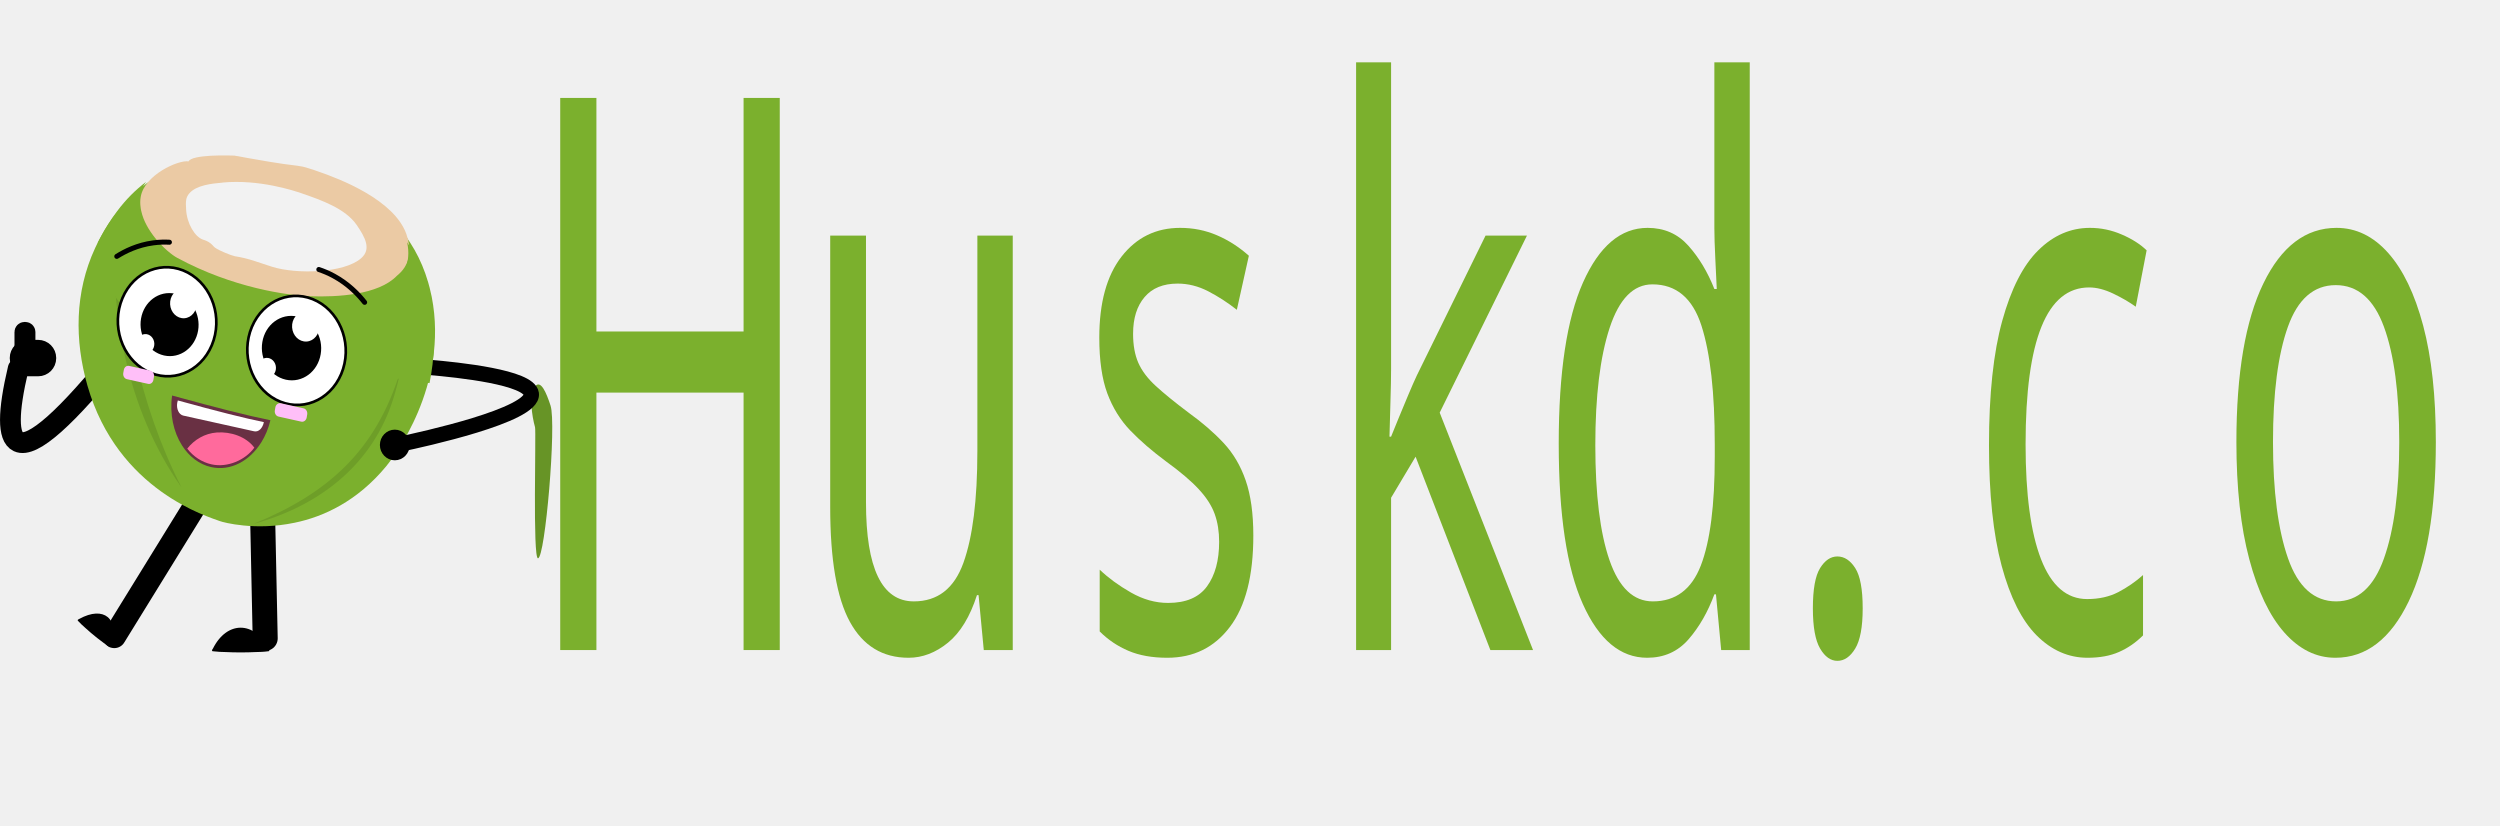
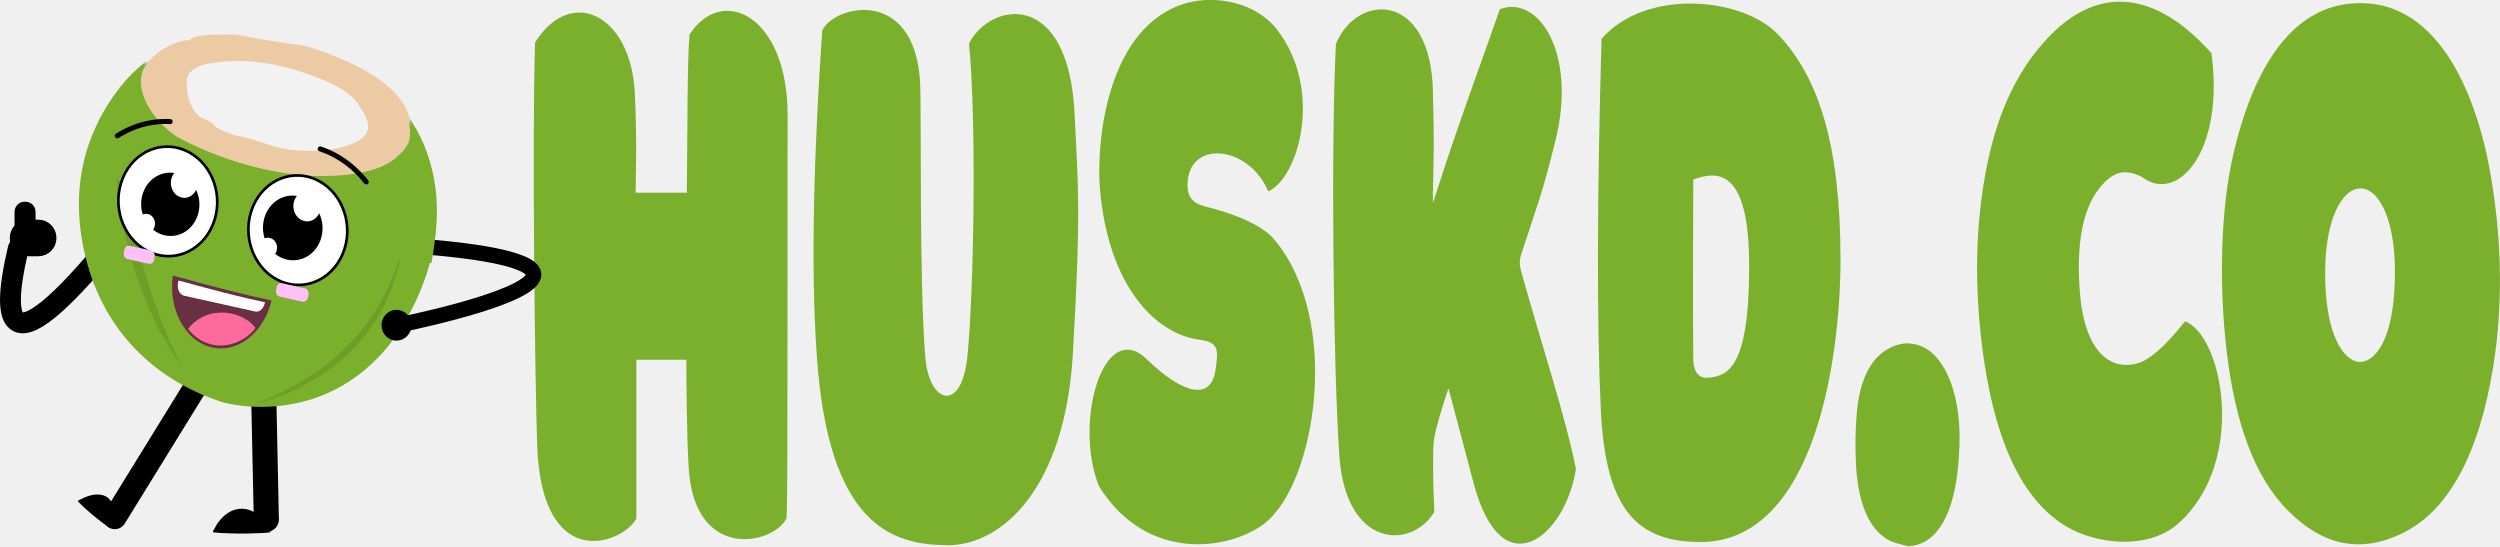
- <svg xmlns="http://www.w3.org/2000/svg" id="Layer_2" data-name="Layer 2" viewBox="0 0 354.74 117.18">
+ <svg xmlns="http://www.w3.org/2000/svg" id="Layer_2" data-name="Layer 2" viewBox="0 0 353.22 77.17">
  <defs>
    <style>
      .cls-1, .cls-2, .cls-3, .cls-4, .cls-5, .cls-6 {
        fill: none;
      }

-       .cls-7 {
-         fill: #679426;
-       }
- 
      .cls-2 {
        stroke-width: .71px;
      }

-       .cls-2, .cls-3, .cls-8, .cls-9, .cls-10, .cls-11, .cls-12, .cls-4, .cls-5, .cls-13, .cls-6 {
+       .cls-2, .cls-3, .cls-7, .cls-8, .cls-9, .cls-10, .cls-11, .cls-4, .cls-5, .cls-12, .cls-6 {
        stroke: #000;
        stroke-miterlimit: 10;
      }

      .cls-2, .cls-3, .cls-4, .cls-5, .cls-6 {
        stroke-linecap: round;
      }

      .cls-3 {
        stroke-width: 2.17px;
      }

-       .cls-8 {
+       .cls-7 {
        stroke-width: 2.15px;
      }

-       .cls-14 {
+       .cls-13 {
        fill: #ffbff8;
      }

-       .cls-15 {
+       .cls-14 {
        fill: #ff6a9c;
      }

-       .cls-16 {
+       .cls-15 {
        fill: #ebcaa4;
      }

-       .cls-17 {
-         font-family: Borsok, Borsok;
-         font-size: 109.72px;
+       .cls-8 {
+         stroke-width: 1.37px;
      }

-       .cls-17, .cls-18 {
+       .cls-9 {
+         stroke-width: 1.65px;
+       }
+ 
+       .cls-10 {
+         stroke-width: 1.62px;
+       }
+ 
+       .cls-16 {
+         fill: #6e9e28;
+       }
+ 
+       .cls-17, .cls-11 {
+         fill: #fff;
+       }
+ 
+       .cls-11 {
+         stroke-width: .38px;
+       }
+ 
+       .cls-18 {
        fill: #7bb02d;
      }

-       .cls-9 {
-         stroke-width: 1.37px;
-       }
- 
-       .cls-10 {
-         stroke-width: 1.65px;
-       }
- 
-       .cls-11 {
-         stroke-width: 1.62px;
-       }
- 
      .cls-19 {
-         fill: #6e9e28;
-       }
- 
-       .cls-20, .cls-12 {
-         fill: #fff;
-       }
- 
-       .cls-12 {
-         stroke-width: .38px;
-       }
- 
-       .cls-21 {
        fill: #f2f2f2;
      }

-       .cls-22 {
+       .cls-20 {
        fill: #693043;
-       }
- 
-       .cls-23 {
-         letter-spacing: -.02em;
      }

      .cls-4 {
        stroke-width: 3.29px;
      }

      .cls-5 {
        stroke-width: 2.95px;
      }

-       .cls-13 {
+       .cls-12 {
        stroke-width: 2.75px;
-       }
- 
-       .cls-24 {
-         letter-spacing: -.05em;
-       }
- 
-       .cls-25 {
-         letter-spacing: -.03em;
      }

      .cls-6 {
        stroke-width: 3.55px;
      }
    </style>
  </defs>
  <g id="Layer_1-2" data-name="Layer 1">
-     <text class="cls-17" transform="translate(73.96 92.24) scale(.52 1)">
-       <tspan x="0" y="0">H</tspan>
-       <tspan class="cls-25" x="75.64" y="0">u</tspan>
-       <tspan class="cls-23" x="152.15" y="0">s</tspan>
-       <tspan x="218.49" y="0">kd.</tspan>
-       <tspan class="cls-24" x="394.49" y="0">c</tspan>
-       <tspan x="462" y="0">o</tspan>
-     </text>
-     <path class="cls-7" d="M75.92,54.82c.81-.97,1.59.86,2.2,2.73.86,2.64-.76,21.61-1.78,21.67-.77.04-.25-18-.42-18.6-.45-1.59-.91-4.72,0-5.8Z" />
    <g>
      <g>
-         <path class="cls-5" d="M17.07,49.79c-7.63,9.54-12.46,13.84-14.49,12.89-1.47-.69-1.47-4.15,0-10.37" />
-         <line class="cls-4" x1="16.22" y1="90.32" x2="30.2" y2="67.66" />
-         <g>
-           <path d="M30.2,92.06c1.98-4,5.93-3.98,7.91,0,.03.09.19.27.04.34-.67.1-1.35.12-2.02.13-.99.06-2.97.06-3.96,0-.66,0-1.32-.05-1.98-.12-.07,0-.11-.07-.11-.13,0-.02,0-.03.01-.04l.09-.18h0Z" />
-           <line class="cls-6" x1="37.17" y1="68.73" x2="37.63" y2="90.58" />
-         </g>
-         <path d="M11.25,87.82c3.49-1.92,5.74-.03,4.53,3.75-.04.08-.06.34-.21.25-1.14-.74-2.46-1.8-3.46-2.72-.37-.32-.73-.66-1.06-1.02-.04-.04-.04-.1,0-.14,0,0,.01-.01.02-.02l.18-.1h0Z" />
-         <g>
-           <path class="cls-18" d="M43.54,24.23c.1.04.21.06.32.1.09.03.19.05.31.09.1.04.23.08.36.11.09.04.18.06.28.09.14.05.28.1.45.15,3.37,1.21,7.59,3.31,10.89,7,1.97,2.17,3.62,4.89,4.61,8.31.14.49.28,1,.38,1.52.04.18.08.34.12.52,2.47,12.64-5.49,22.88-6.45,24.03-4.1,4.96-8.86,7.17-13.03,8.03h-.01c-5.54,1.16-10.05-.04-10.58-.24-1.52-.59-14.49-4.26-18.78-19.21-1.83-6.41-1.83-13.23,1.08-19.52.26-.58.56-1.15.88-1.73.67-1.23,1.48-2.43,2.41-3.59,1.67-2.1,3.52-3.65,5.42-4.77,1.75-1.02,3.53-1.69,5.29-2.12,1.28-.31,2.52-.48,3.72-.55.04,0,.09-.01.14-.01h.01s.04.04.04.04h.01c.66.11,1.27.22,1.85.3,5.86.92,7.59,1.01,8.64,1.12l1.64.33Z" />
-           <path class="cls-19" d="M16.43,30.41c.79,13.42,3.17,26.7,9.33,38.76-7.82-11.08-10.44-25.42-9.33-38.76h0Z" />
-           <path class="cls-16" d="M58.09,35.92c0,.13-.02.24-.04.36-.3,1.79-1.53,2.66-1.73,2.85-2.63,2.74-8.5,3.03-12.19,2.91-3.32-.11-11.1-1.19-18.98-5.45-.72-.38-2-1.42-3.12-2.8-.89-1.11-1.68-2.44-1.98-3.82-.05-.18-.08-.38-.1-.56-.07-.49-.07-.99.02-1.49.53-3.1,5.34-5.26,6.79-5.02.22-.5,1.66-.71,3.13-.8,1.67-.09,3.39-.02,3.39-.02.08.01.16.03.24.05.05.01.11.02.16.02h.01c.54.11,1.04.2,1.51.28,4.8.87,6.22.98,7.07,1.1.53.07.85.13,1.61.38.15.04.34.11.55.17.07.03.15.05.23.08.12.04.23.08.37.13,3.36,1.14,10.92,4.11,12.63,8.92.38,1.06.48,1.97.4,2.72Z" />
-           <path class="cls-21" d="M31.61,25.91c-1.58.14-3.74.36-4.75,1.53-.54.62-.51,1.23-.45,2.29.1,1.99,1.25,3.89,2.39,4.27.12.04.45.13.8.34.49.29.58.53.86.76.55.45,2.46,1.19,2.88,1.26,2.01.31,3.4.91,5.29,1.5,3.43,1.07,10.18.93,12.63-1.23,1.45-1.28.57-2.94-.65-4.71-1.61-2.34-5.05-3.53-7.78-4.48-1.19-.41-6.06-2.01-11.22-1.54Z" />
-           <path class="cls-1" d="M59.45,46.27c-.38.44-.77.86-1.2,1.24-1.6,1.47-3.48,2.52-5.44,3.27h-.01c-5.33,2.02-11.26,1.81-13.7,1.57-.29-.03-.53-.06-.72-.09-3.4-.48-7.34-1.49-11.05-3.08-2.83-1.21-5.52-2.74-7.73-4.62-2.76-2.3-4.76-5.15-5.36-8.5-.26-1.51-.22-2.96.11-4.3.15-.71.39-1.39.69-2.03,1.21-2.62,3.46-4.64,6.15-5.62.46-.17.94-.32,1.4-.48,1.94-.6,3.88-1.02,5.77-1.26,1.25-.17,2.47-.27,3.64-.31.47-.02.91-.02,1.35-.02,5.77.95,7.46,1.08,8.49,1.21,3.47,1.08,9.78,3.49,14.18,7,2.2,1.74,3.95,3.76,4.62,6.04.07.21.13.43.17.63.17.59.29,1.14.37,1.67.79,4.76-1.11,6.94-1.74,7.69Z" />
-           <path class="cls-19" d="M35.99,74.33c10.62-4.35,17.34-10.43,20.79-21.59-.23,1.29-.58,2.57-.97,3.83-2.95,9.41-10.56,15.24-19.83,17.77h0Z" />
-         </g>
-         <path class="cls-3" d="M56.98,62.98c2.75-.58,18.84-4.07,18.41-7.11-.33-2.33-10.23-3.38-14.6-3.75" />
-         <g>
-           <path class="cls-18" d="M60.93,54.36l-10.48-1.48-25.62-3.58c-1.97-1.06-3.82-2.31-5.41-3.75-.97-.87-1.86-1.8-2.61-2.81-1.38-1.85-2.36-3.92-2.74-6.22-.12-.72-.18-1.42-.18-2.11.1-.2.2-.41.32-.62.68-1.31,1.47-2.58,2.41-3.82,1.28-1.72,2.67-3.07,4.1-4.16-.46.62-.79,1.32-.92,2.06-.09.53-.09,1.06-.03,1.59.03.18.06.4.1.6.31,1.48,1.09,2.88,1.99,4.06,1.13,1.48,2.41,2.57,3.13,2.98,7.87,4.51,15.65,5.66,18.97,5.78,3.69.13,9.56-.17,12.19-3.09.19-.2,1.44-1.12,1.73-3.02.01-.13.04-.24.04-.38.05-.58.01-1.25-.15-2.02,1.18,1.83,2.17,3.96,2.85,6.44.14.51.28,1.06.38,1.62.04.18.08.37.12.55,0,.01,0,.03.01.04.74,4.09.51,7.93-.18,11.34Z" />
-           <path class="cls-1" d="M61.1,43.02c-.32,2.48-1.38,3.79-1.85,4.36-.37.47-.77.91-1.19,1.31-1.6,1.56-3.49,2.68-5.45,3.48h-.01c-.72.28-1.44.54-2.17.72l-25.62-3.58c-1.97-1.06-3.82-2.31-5.41-3.75-.97-.87-1.86-1.8-2.61-2.81-1.38-1.85-2.36-3.92-2.74-6.22-.12-.72-.18-1.42-.18-2.11.1-.2.2-.41.32-.62.68-1.31,1.47-2.58,2.41-3.82,1.28-1.72,2.67-3.07,4.1-4.16-.46.62-.79,1.32-.92,2.06-.09.53-.09,1.06-.03,1.59.03.18.06.4.1.6.31,1.48,1.09,2.88,1.99,4.06,1.13,1.48,2.41,2.57,3.13,2.98,7.87,4.51,15.65,5.66,18.97,5.78,3.69.13,9.56-.17,12.19-3.09.19-.2,1.44-1.12,1.73-3.02.01-.13.04-.24.04-.38.05-.58.01-1.25-.15-2.02,1.18,1.83,2.17,3.96,2.85,6.44.14.51.28,1.06.38,1.62.04.18.08.37.12.55,0,.01,0,.03.01.04Z" />
-         </g>
-         <ellipse class="cls-9" cx="56.02" cy="63.14" rx="1.43" ry="1.49" />
-         <rect class="cls-8" x="3.13" y="46.76" width=".82" height="2.84" rx=".35" ry=".35" />
-         <rect class="cls-13" x="2.76" y="49.6" width="3.84" height="2.42" rx="1.19" ry="1.19" />
+         <path class="cls-18" d="M97.04,27.2c.11-8.19.04-18.36.38-22.31,4.65-7.17,13.86-2.63,13.86,11.34,0,7.31,0,30.65-.04,49.23,0,2.56-.04,6.07-.11,7.75-1.7,3.66-12.95,6.29-13.82-7.02-.26-3.8-.34-12.22-.34-15.36h-7.06v22.46c-2.08,3.66-13.37,7.68-14.01-10.31-.3-8.05-.75-43.67-.3-56.98,5.02-8.05,13.52-4.02,14.09,7.1.34,6.44.11,13.39.11,14.12h7.25Z" />
+         <path class="cls-18" d="M133.85,77.02c-7.89,0-16.77-2.93-18.43-26.55-.98-13.31-.3-31.02.75-46.16,1.66-3.58,12.92-6.22,13.82,7.1.23,3.8-.15,28.68.76,39.21.57,6.44,5.14,7.75,5.93-.29.91-8.78,1.32-33.14.23-44.18,2.95-5.85,14.09-7.9,14.92,10.02.49,10.02.94,13.61-.26,34.02-1.13,18.65-9.86,26.85-17.71,26.85Z" />
+         <path class="cls-18" d="M178.79,73.87c-4.99,3.88-16.69,5.71-23.49-5.12-3.66-8.92.57-23.92,6.72-18,5.33,5.12,9.14,5.85,9.74,1.39.42-2.93.38-3.8-2.46-4.17-6.12-.88-12.73-7.61-13.9-21.36-.49-6.14.79-20.56,9.86-25.24,4.99-2.63,11.9-1.39,15.14,2.78,6.61,8.49,3.13,20.92-1.21,22.9-2.76-6.58-11.33-7.39-11.41-.95,0,1.61.57,2.56,2.49,3.07,5.51,1.39,8.42,3.07,9.78,4.68,9.59,11.48,5.82,34.38-1.28,40.01Z" />
+         <path class="cls-18" d="M205.97,18.13c1.4-4.17,4.53-12.73,5.93-16.82,5.36-2.12,10.99,6.07,7.86,18.58-1.96,7.9-2.38,8.49-4.8,15.95-.3.88-.3,1.54-.04,2.49,2.76,9.95,6.31,20.63,7.74,27.94-1.44,9.44-10.46,17.12-14.46,1.98-.79-3.07-1.78-6.66-3.55-13.39-.87,2.63-1.93,6-2.08,7.53-.15,1.54-.11,5.85.08,9.95-3.25,5.34-12.5,5.12-13.41-7.9-.87-12.14-1.21-44.48-.49-58.23,3.02-7.31,13.44-7.46,13.71,6.8.19,8.63.11,7.68,0,13.97-.04.37,0,.8,0,1.68,1.25-3.8,2.34-7.24,3.51-10.53Z" />
+         <path class="cls-18" d="M240.22,76.58c-9.06,0-13.41-4.75-14.05-18.8-.57-11.92-.53-30.28.11-52.3,6.27-7.17,19.83-5.85,24.81-.73,6.08,6.22,8.95,16.24,8.95,31.97,0,13.39-3.44,39.87-19.83,39.87ZM247.13,37.59c.04-14.34-4.87-13.31-7.89-12.22,0,4.61-.08,17.12,0,25.38.04,2.27,1.21,2.63,1.78,2.63,2.91-.15,6.12-.95,6.12-15.8Z" />
+         <path class="cls-18" d="M267.25,76.51c-2.95-1.32-4.72-5.05-5.02-10.83-.11-2.41-.11-4.9.11-7.31.38-4.54,1.89-7.53,4.15-8.92,1.62-1.02,3.32-1.24,5.02-.51,3.47,1.46,5.63,7.17,5.33,14.19-.08,2.05-.26,4.1-.64,5.92-1.06,5.27-3.44,8.05-6.65,8.12-.75-.22-1.55-.37-2.3-.66Z" />
+         <path class="cls-18" d="M296.67,26.54c-2.68,3.22-3.25,8.78-2.83,14.48.6,8.63,4.3,11.41,8.16,10.31,2.57-.66,5.82-4.83,6.72-5.93,5.32,1.98,8.8,19.68-.83,28.46-4.04,3.66-10.65,3.15-15.03,1.02-6.57-3.29-10.69-11.48-12.54-23.92-1.25-8.63-1.4-17.34.11-25.97,1.7-9.73,5.17-16.09,9.89-20.63,6.31-5.93,14.01-5.93,22.13,3.15,1.89,13.97-4.87,21.36-9.82,17.48-2.3-1.1-3.93-.95-5.97,1.54Z" />
+         <path class="cls-18" d="M351.61,23.11c1.77,9.36,2.19,18.87.68,28.53-2.04,12.73-6.46,20.77-13.18,23.85-5.44,2.56-10.76,1.76-15.79-3.29-4.8-4.75-7.55-12.58-8.72-22.6-1.13-9.44-.83-20.26.94-27.8,2.38-10.31,7.4-21.29,17.79-21.36,12.88-.15,17.15,16.9,18.28,22.68ZM328.54,39.93c.26,8.49,3.17,11.48,5.14,11.19,2-.22,4.46-3.22,4.68-11.48.26-8.27-2.15-13.02-4.83-13.02s-5.29,4.61-4.99,13.31Z" />
      </g>
      <g>
        <g>
-           <path class="cls-12" d="M30.05,49c-1.62,3.85-5.78,5.48-9.28,3.63-3.5-1.85-5.02-6.47-3.4-10.32,1.62-3.85,5.78-5.48,9.28-3.63s5.02,6.47,3.4,10.32Z" />
-           <path class="cls-11" d="M27.31,46.78c-.34,1.98-2.06,3.27-3.86,2.87s-2.98-2.33-2.64-4.31,2.06-3.27,3.86-2.87,2.98,2.33,2.64,4.31Z" />
-           <ellipse class="cls-20" cx="26.02" cy="43.07" rx="1.89" ry="2.09" transform="translate(-2.62 1.7) rotate(-3.56)" />
-           <ellipse class="cls-20" cx="20.65" cy="48.79" rx="1.25" ry="1.38" transform="translate(-2.99 1.37) rotate(-3.56)" />
+           <path class="cls-5" d="M17.07,32.6c-7.63,9.54-12.46,13.84-14.49,12.89-1.47-.69-1.47-4.15,0-10.37" />
+           <line class="cls-4" x1="16.22" y1="73.12" x2="30.2" y2="50.46" />
+           <g>
+             <path d="M30.2,74.87c1.98-4,5.93-3.98,7.91,0,.03.09.19.27.04.34-.67.1-1.35.12-2.02.13-.99.06-2.97.06-3.96,0-.66,0-1.32-.05-1.98-.12-.07,0-.11-.07-.11-.13,0-.02,0-.03.01-.04l.09-.18h0Z" />
+             <line class="cls-6" x1="37.17" y1="51.54" x2="37.63" y2="73.38" />
+           </g>
+           <path d="M11.25,70.62c3.49-1.92,5.74-.03,4.53,3.75-.04.08-.06.34-.21.25-1.14-.74-2.46-1.8-3.46-2.72-.37-.32-.73-.66-1.06-1.02-.04-.04-.04-.1,0-.14,0,0,.01-.01.02-.02l.18-.1h0Z" />
+           <g>
+             <path class="cls-18" d="M43.54,7.04c.1.04.21.06.32.1.09.03.19.05.31.09.1.04.23.08.36.11.09.04.18.06.28.09.14.05.28.1.45.15,3.37,1.21,7.59,3.31,10.89,7,1.97,2.17,3.62,4.89,4.61,8.31.14.49.28,1,.38,1.52.04.18.08.34.12.52,2.47,12.64-5.49,22.88-6.45,24.03-4.1,4.96-8.86,7.17-13.03,8.03h-.01c-5.54,1.16-10.05-.04-10.58-.24-1.52-.59-14.49-4.26-18.78-19.21-1.83-6.41-1.83-13.23,1.08-19.52.26-.58.56-1.15.88-1.73.67-1.23,1.48-2.43,2.41-3.59,1.67-2.1,3.52-3.65,5.42-4.77,1.75-1.02,3.53-1.69,5.29-2.12,1.28-.31,2.52-.48,3.72-.55.04,0,.09-.01.14-.01h.01s.04.04.04.04h.01c.66.11,1.27.22,1.85.3,5.86.92,7.59,1.01,8.64,1.12l1.64.33Z" />
+             <path class="cls-16" d="M16.43,13.21c.79,13.42,3.17,26.7,9.33,38.76-7.82-11.08-10.44-25.42-9.33-38.76h0Z" />
+             <path class="cls-15" d="M58.09,18.73c0,.13-.02.24-.04.36-.3,1.79-1.53,2.66-1.73,2.85-2.63,2.74-8.5,3.03-12.19,2.91-3.32-.11-11.1-1.19-18.98-5.45-.72-.38-2-1.42-3.12-2.8-.89-1.11-1.68-2.44-1.98-3.82-.05-.18-.08-.38-.1-.56-.07-.49-.07-.99.02-1.49.53-3.1,5.34-5.26,6.79-5.02.22-.5,1.66-.71,3.13-.8,1.67-.09,3.39-.02,3.39-.02.08.01.16.03.24.05.05.01.11.02.16.02h.01c.54.11,1.04.2,1.51.28,4.8.87,6.22.98,7.07,1.1.53.07.85.13,1.61.38.15.04.34.11.55.17.07.03.15.05.23.08.12.04.23.08.37.13,3.36,1.14,10.92,4.11,12.63,8.92.38,1.06.48,1.97.4,2.72Z" />
+             <path class="cls-19" d="M31.61,8.71c-1.58.14-3.74.36-4.75,1.53-.54.62-.51,1.23-.45,2.29.1,1.99,1.25,3.89,2.39,4.27.12.04.45.13.8.34.49.29.58.53.86.76.55.45,2.46,1.19,2.88,1.26,2.01.31,3.4.91,5.29,1.5,3.43,1.07,10.18.93,12.63-1.23,1.45-1.28.57-2.94-.65-4.71-1.61-2.34-5.05-3.53-7.78-4.48-1.19-.41-6.06-2.01-11.22-1.54Z" />
+             <path class="cls-1" d="M59.45,29.08c-.38.44-.77.86-1.2,1.24-1.6,1.47-3.48,2.52-5.44,3.27h-.01c-5.33,2.02-11.26,1.81-13.7,1.57-.29-.03-.53-.06-.72-.09-3.4-.48-7.34-1.49-11.05-3.08-2.83-1.21-5.52-2.74-7.73-4.62-2.76-2.3-4.76-5.15-5.36-8.5-.26-1.51-.22-2.96.11-4.3.15-.71.39-1.39.69-2.03,1.21-2.62,3.46-4.64,6.15-5.62.46-.17.94-.32,1.4-.48,1.94-.6,3.88-1.02,5.77-1.26,1.25-.17,2.47-.27,3.64-.31.47-.02.91-.02,1.35-.02,5.77.95,7.46,1.08,8.49,1.21,3.47,1.08,9.78,3.49,14.18,7,2.2,1.74,3.95,3.76,4.62,6.04.07.21.13.43.17.63.17.59.29,1.14.37,1.67.79,4.76-1.11,6.94-1.74,7.69Z" />
+             <path class="cls-16" d="M35.99,57.14c10.62-4.35,17.34-10.43,20.79-21.59-.23,1.29-.58,2.57-.97,3.83-2.95,9.41-10.56,15.24-19.83,17.77h0Z" />
+           </g>
+           <path class="cls-3" d="M56.98,45.79c2.75-.58,18.84-4.07,18.41-7.11-.33-2.33-10.23-3.38-14.6-3.75" />
+           <g>
+             <path class="cls-18" d="M60.93,37.17l-10.48-1.48-25.62-3.58c-1.97-1.06-3.82-2.31-5.41-3.75-.97-.87-1.86-1.8-2.61-2.81-1.38-1.85-2.36-3.92-2.74-6.22-.12-.72-.18-1.42-.18-2.11.1-.2.2-.41.32-.62.68-1.31,1.47-2.58,2.41-3.82,1.28-1.72,2.67-3.07,4.1-4.16-.46.62-.79,1.32-.92,2.06-.09.53-.09,1.06-.03,1.59.03.18.06.4.1.6.31,1.48,1.09,2.88,1.99,4.06,1.13,1.48,2.41,2.57,3.13,2.98,7.87,4.51,15.65,5.66,18.97,5.78,3.69.13,9.56-.17,12.19-3.09.19-.2,1.44-1.12,1.73-3.02.01-.13.04-.24.04-.38.05-.58.01-1.25-.15-2.02,1.18,1.83,2.17,3.96,2.85,6.44.14.51.28,1.06.38,1.62.04.18.08.37.12.55,0,.01,0,.03.01.04.74,4.09.51,7.93-.18,11.34Z" />
+             <path class="cls-1" d="M61.1,25.83c-.32,2.48-1.38,3.79-1.85,4.36-.37.47-.77.91-1.19,1.31-1.6,1.56-3.49,2.68-5.45,3.48h-.01c-.72.28-1.44.54-2.17.72l-25.62-3.58c-1.97-1.06-3.82-2.31-5.41-3.75-.97-.87-1.86-1.8-2.61-2.81-1.38-1.85-2.36-3.92-2.74-6.22-.12-.72-.18-1.42-.18-2.11.1-.2.2-.41.32-.62.68-1.31,1.47-2.58,2.41-3.82,1.28-1.72,2.67-3.07,4.1-4.16-.46.62-.79,1.32-.92,2.06-.09.53-.09,1.06-.03,1.59.03.18.06.4.1.6.31,1.48,1.09,2.88,1.99,4.06,1.13,1.48,2.41,2.57,3.13,2.98,7.87,4.51,15.65,5.66,18.97,5.78,3.69.13,9.56-.17,12.19-3.09.19-.2,1.44-1.12,1.73-3.02.01-.13.04-.24.04-.38.05-.58.01-1.25-.15-2.02,1.18,1.83,2.17,3.96,2.85,6.44.14.51.28,1.06.38,1.62.04.18.08.37.12.55,0,.01,0,.03.01.04Z" />
+           </g>
+           <ellipse class="cls-8" cx="56.02" cy="45.95" rx="1.43" ry="1.49" />
+           <rect class="cls-7" x="3.13" y="29.57" width=".82" height="2.84" rx=".35" ry=".35" />
+           <rect class="cls-12" x="2.76" y="32.41" width="3.84" height="2.42" rx="1.19" ry="1.19" />
        </g>
        <g>
-           <path class="cls-12" d="M48.42,53.07c-1.62,3.85-5.78,5.48-9.28,3.63s-5.02-6.47-3.4-10.32c1.62-3.85,5.78-5.48,9.28-3.63,3.5,1.85,5.02,6.47,3.4,10.32Z" />
-           <path class="cls-10" d="M44.69,50.13c-.34,2.03-2.11,3.35-3.95,2.94s-3.05-2.38-2.7-4.41c.34-2.03,2.11-3.35,3.95-2.94s3.05,2.38,2.7,4.41Z" />
-           <ellipse class="cls-20" cx="43.37" cy="46.33" rx="1.93" ry="2.14" transform="translate(-2.79 2.78) rotate(-3.56)" />
-           <ellipse class="cls-20" cx="37.87" cy="52.19" rx="1.28" ry="1.41" transform="translate(-3.16 2.45) rotate(-3.56)" />
+           <g>
+             <path class="cls-11" d="M30.05,31.8c-1.62,3.85-5.78,5.48-9.28,3.63-3.5-1.85-5.02-6.47-3.4-10.32,1.62-3.85,5.78-5.48,9.28-3.63s5.02,6.47,3.4,10.32Z" />
+             <path class="cls-10" d="M27.31,29.59c-.34,1.98-2.06,3.27-3.86,2.87s-2.98-2.33-2.64-4.31,2.06-3.27,3.86-2.87,2.98,2.33,2.64,4.31Z" />
+             <ellipse class="cls-17" cx="26.02" cy="25.87" rx="1.89" ry="2.09" transform="translate(-1.55 1.66) rotate(-3.56)" />
+             <ellipse class="cls-17" cx="20.65" cy="31.59" rx="1.25" ry="1.38" transform="translate(-1.92 1.34) rotate(-3.56)" />
+           </g>
+           <g>
+             <path class="cls-11" d="M48.42,35.87c-1.62,3.85-5.78,5.48-9.28,3.63s-5.02-6.47-3.4-10.32c1.62-3.85,5.78-5.48,9.28-3.63,3.5,1.85,5.02,6.47,3.4,10.32Z" />
+             <path class="cls-9" d="M44.69,32.94c-.34,2.03-2.11,3.35-3.95,2.94s-3.05-2.38-2.7-4.41c.34-2.03,2.11-3.35,3.95-2.94s3.05,2.38,2.7,4.41Z" />
+             <ellipse class="cls-17" cx="43.37" cy="29.14" rx="1.93" ry="2.14" transform="translate(-1.72 2.75) rotate(-3.56)" />
+             <ellipse class="cls-17" cx="37.87" cy="34.99" rx="1.28" ry="1.41" transform="translate(-2.1 2.42) rotate(-3.56)" />
+           </g>
+           <g>
+             <path class="cls-20" d="M38.37,42.44c-.28,1.17-.72,2.22-1.29,3.13-1.66,2.66-4.37,4.13-7.11,3.52-1.71-.38-3.14-1.5-4.14-3.07-1.21-1.9-1.78-4.45-1.41-7.09.06.01.11.03.17.05,6.13,1.69,10.68,2.84,13.64,3.43l.14.03Z" />
+             <path class="cls-14" d="M36.09,46.33c-1.29,1.77-3.82,2.87-6.07,2.37-1.41-.31-2.6-1.13-3.45-2.23,1.01-1.29,2.49-2.16,4.18-2.29,2.01-.15,4.19.6,5.34,2.15Z" />
+             <path class="cls-17" d="M37.44,42.71c-.08.42-.27.78-.51,1.02-.25.24-.56.35-.87.28l-10.06-2.23c-.62-.14-1-.96-.85-1.82.02-.12.05-.22.08-.33,5.49,1.52,9.56,2.54,12.22,3.08Z" />
+           </g>
+           <path class="cls-13" d="M21.02,37.27l-3.02-.67c-.35-.08-.57-.46-.51-.85l.08-.46c.07-.39.4-.65.75-.57l3.02.67c.35.08.57.46.51.85l-.08.46c-.07.39-.4.65-.75.57Z" />
+           <path class="cls-13" d="M42.75,42.63l-3.23-.72c-.36-.08-.59-.47-.52-.88l.07-.42c.07-.4.42-.67.77-.59l3.23.72c.36.08.59.47.52.88l-.07.42c-.07.4-.42.67-.77.59Z" />
+           <path class="cls-2" d="M16.57,19.19c1.18-.74,2.94-1.62,5.18-1.92.84-.11,1.61-.13,2.29-.09" />
+           <path class="cls-2" d="M51.74,25.7c-.9-1.14-2.32-2.62-4.36-3.73-.76-.42-1.49-.71-2.14-.93" />
        </g>
-         <g>
-           <path class="cls-22" d="M38.37,59.63c-.28,1.17-.72,2.22-1.29,3.13-1.66,2.66-4.37,4.13-7.11,3.52-1.71-.38-3.14-1.5-4.14-3.07-1.21-1.9-1.78-4.45-1.41-7.09.06.01.11.03.17.05,6.13,1.69,10.68,2.84,13.64,3.43l.14.03Z" />
-           <path class="cls-15" d="M36.09,63.52c-1.29,1.77-3.82,2.87-6.07,2.37-1.41-.31-2.6-1.13-3.45-2.23,1.01-1.29,2.49-2.16,4.18-2.29,2.01-.15,4.19.6,5.34,2.15Z" />
-           <path class="cls-20" d="M37.44,59.9c-.08.42-.27.78-.51,1.02-.25.24-.56.35-.87.28l-10.06-2.23c-.62-.14-1-.96-.85-1.82.02-.12.05-.22.08-.33,5.49,1.52,9.56,2.54,12.22,3.08Z" />
-         </g>
-         <path class="cls-14" d="M21.02,54.47l-3.02-.67c-.35-.08-.57-.46-.51-.85l.08-.46c.07-.39.4-.65.75-.57l3.02.67c.35.08.57.46.51.85l-.08.46c-.07.39-.4.65-.75.57Z" />
-         <path class="cls-14" d="M42.75,59.83l-3.23-.72c-.36-.08-.59-.47-.52-.88l.07-.42c.07-.4.42-.67.77-.59l3.23.72c.36.08.59.47.52.88l-.07.42c-.07.4-.42.67-.77.59Z" />
-         <path class="cls-2" d="M16.57,36.38c1.18-.74,2.94-1.62,5.18-1.92.84-.11,1.61-.13,2.29-.09" />
-         <path class="cls-2" d="M51.74,42.9c-.9-1.14-2.32-2.62-4.36-3.73-.76-.42-1.49-.71-2.14-.93" />
      </g>
    </g>
  </g>
</svg>
